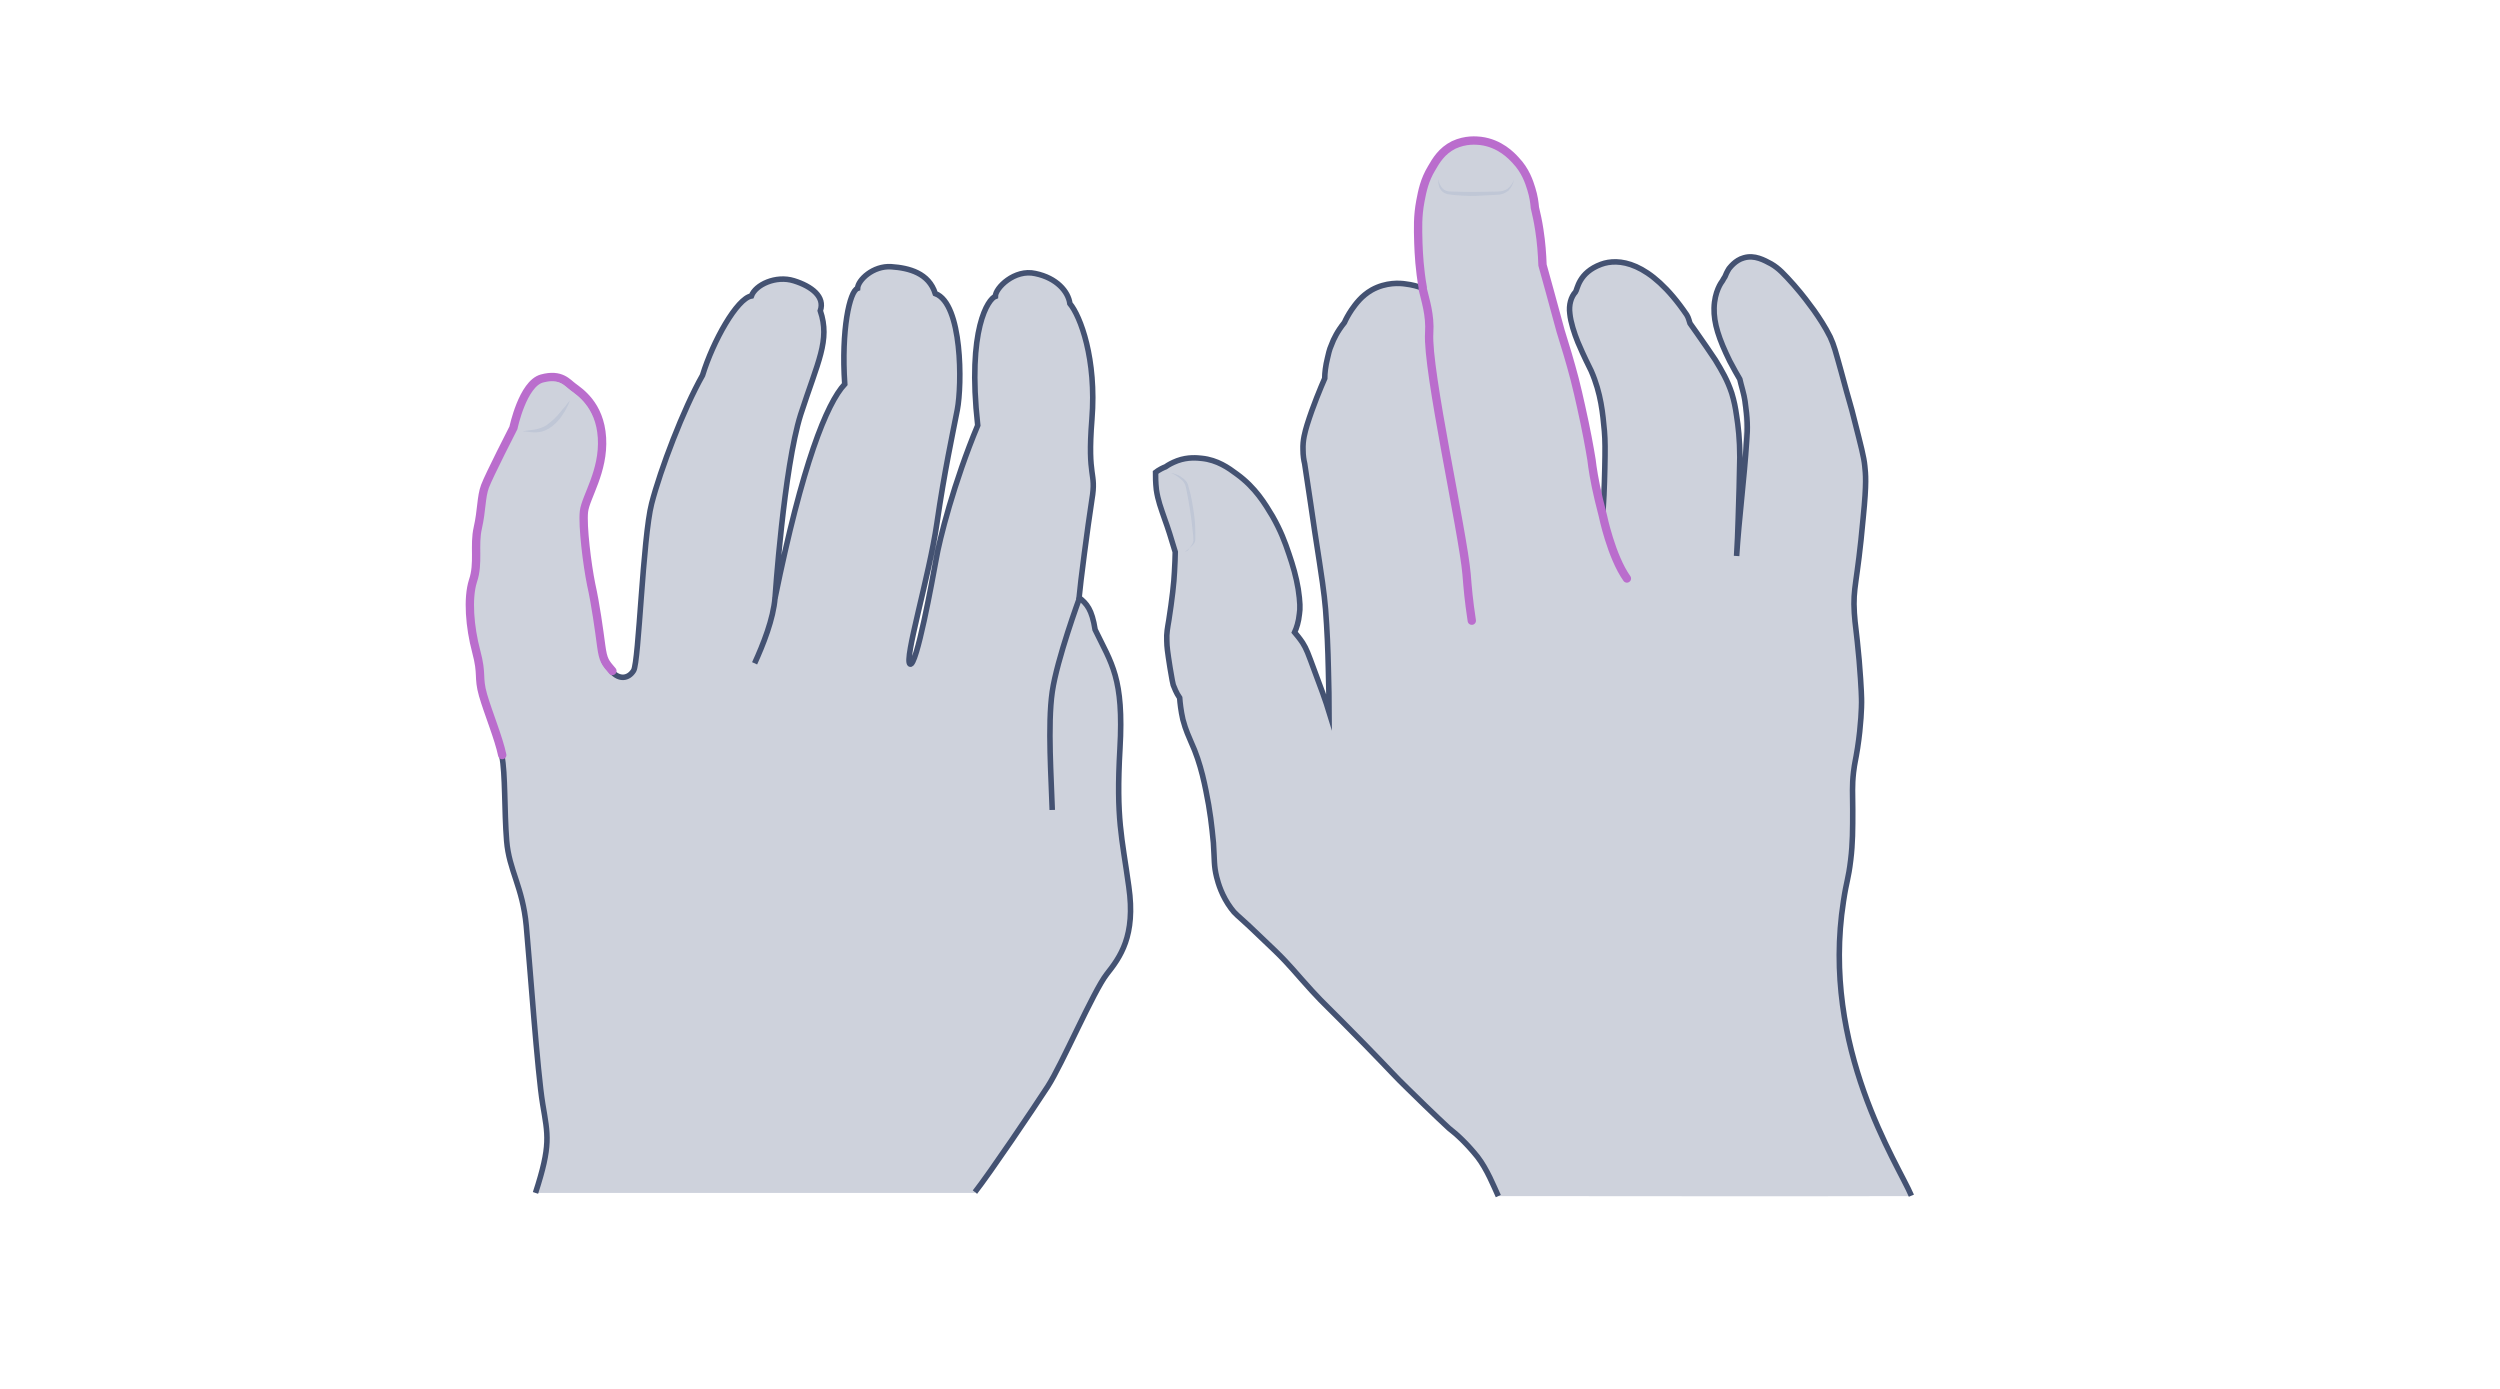
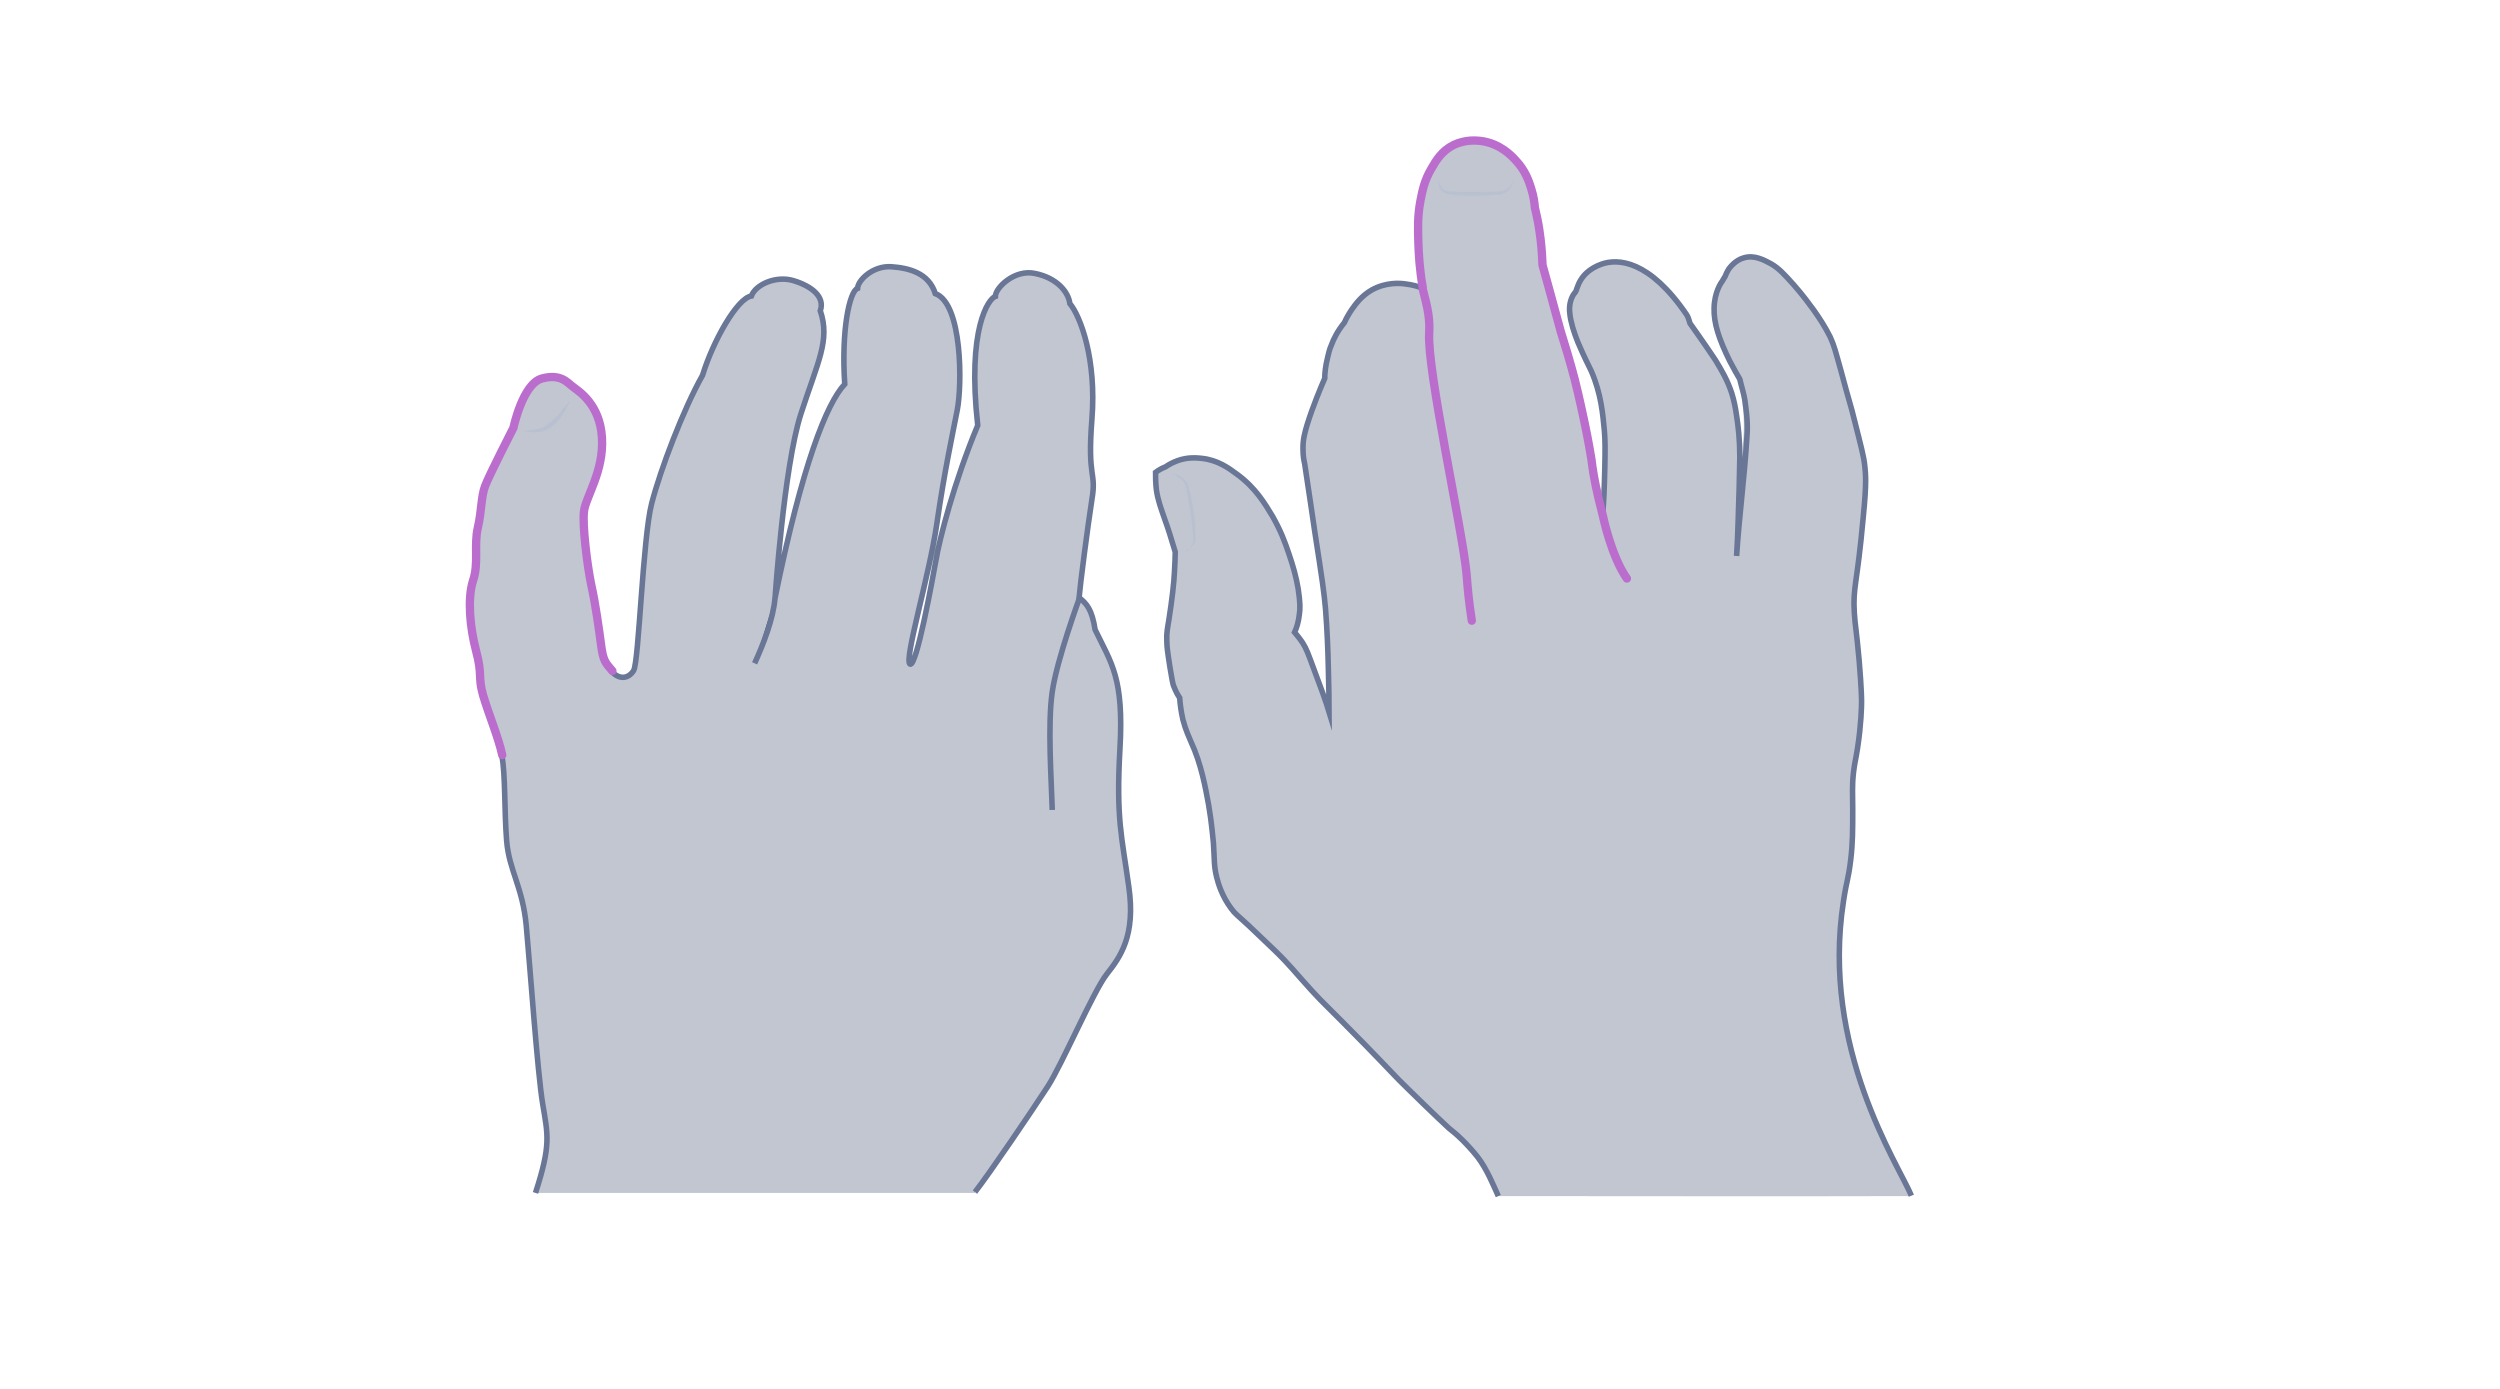
<svg xmlns="http://www.w3.org/2000/svg" width="900" height="500" viewBox="0 0 900 500" fill="none">
-   <path opacity="0.33" d="M350.977 429.161C356.313 422.383 372.176 398.876 377.224 391.088C382.271 383.301 393.664 356.765 398.423 350.708C403.182 344.651 408.951 337.008 406.355 319.125C403.904 301.243 401.74 295.042 403.183 269.516C404.625 243.99 400.154 238.942 394.241 226.684C393.087 219.329 391.213 217.31 388.473 215.147C388.905 210.099 391.501 190.053 393.087 179.814C394.818 169.575 391.357 172.748 393.087 150.971C394.818 129.195 388.905 113.764 385.156 109.293C384.579 104.967 380.397 100.063 372.753 98.477C365.254 96.746 358.332 103.669 358.332 106.697C355.88 107.563 348.093 118.234 351.986 153.134C343.478 173.469 338.142 194.38 336.988 201.446C335.69 208.513 329.921 240.384 327.614 239.086C325.307 237.788 334.536 207.359 337.276 188.467C340.016 169.575 342.901 156.451 344.631 147.51C346.362 138.569 346.506 109.293 336.7 105.688C334.392 98.333 327.326 96.458 320.836 96.025C314.346 95.593 308.866 100.784 308.722 103.813C305.838 104.823 302.809 118.811 304.107 138.28C297.617 145.203 288.82 167.123 279.014 215.291C279.014 215.291 282.186 168.421 288.243 149.241C294.445 130.06 298.915 122.561 295.31 111.889C297.041 106.842 292.281 103.092 285.792 101.073C279.302 99.054 271.947 102.515 270.505 106.553C265.313 107.418 256.66 122.849 252.911 135.108C245.989 147.366 237.768 168.998 234.596 181.256C231.423 193.514 229.981 238.365 228.106 241.394C226.231 244.422 222.914 244.711 220.318 241.826C217.723 238.942 217.001 238.077 216.28 232.741C215.559 227.261 214.261 217.743 212.675 210.676C211.233 203.609 209.502 189.621 210.079 184.429C210.656 179.237 217.29 170.007 216.569 157.893C215.848 145.779 208.204 141.165 206.185 139.578C204.166 138.136 201.859 134.675 194.937 136.55C188.014 138.425 184.697 154.288 184.697 154.288C184.697 154.288 175.9 171.45 174.458 175.343C173.016 179.237 173.304 183.996 171.862 190.342C170.42 196.687 172.295 203.033 170.132 209.378C168.113 215.724 168.978 226.107 171.285 234.76C173.593 243.413 171.862 243.845 173.737 250.479C175.612 256.969 179.361 265.91 180.659 272.111C181.957 278.313 181.525 292.013 182.39 302.685C183.255 313.357 188.159 319.27 189.456 333.258C190.754 347.247 193.494 386.185 195.369 397.434C197.244 408.683 198.398 412.144 192.773 429.45H350.977V429.161Z" fill="#697695" />
-   <path d="M350.977 429.161C356.313 422.383 372.176 398.876 377.224 391.088C382.271 383.301 393.664 356.765 398.423 350.708C403.182 344.651 408.951 337.008 406.355 319.125C403.904 301.243 401.74 295.042 403.183 269.516C404.625 243.99 400.154 238.942 394.241 226.684C393.087 219.329 391.213 217.31 388.473 215.147C388.905 210.099 391.501 190.053 393.087 179.814C394.818 169.575 391.357 172.748 393.087 150.971C394.818 129.195 388.905 113.764 385.156 109.293C384.579 104.967 380.397 100.063 372.753 98.477C365.254 96.746 358.332 103.669 358.332 106.697C355.88 107.563 348.093 118.234 351.986 153.134C343.478 173.469 338.142 194.38 336.988 201.446C335.69 208.513 329.921 240.384 327.614 239.086C325.307 237.788 334.536 207.359 337.276 188.467C340.016 169.575 342.901 156.451 344.631 147.51C346.362 138.569 346.506 109.293 336.7 105.688C334.392 98.333 327.326 96.458 320.836 96.025C314.346 95.593 308.866 100.784 308.722 103.813C305.838 104.823 302.809 118.811 304.107 138.28C297.617 145.203 288.82 167.123 279.014 215.291C279.014 215.291 282.186 168.421 288.243 149.241C294.445 130.06 298.915 122.561 295.31 111.889C297.041 106.842 292.281 103.092 285.792 101.073C279.302 99.054 271.947 102.515 270.505 106.553C265.313 107.418 256.66 122.849 252.911 135.108C245.989 147.366 237.768 168.998 234.596 181.256C231.423 193.514 229.981 238.365 228.106 241.394C226.231 244.422 222.914 244.711 220.318 241.826C217.723 238.942 217.001 238.077 216.28 232.741C215.559 227.261 214.261 217.743 212.675 210.676C211.233 203.609 209.502 189.621 210.079 184.429C210.656 179.237 217.29 170.007 216.569 157.893C215.848 145.779 208.204 141.165 206.185 139.578C204.166 138.136 201.859 134.675 194.937 136.55C188.014 138.425 184.697 154.288 184.697 154.288C184.697 154.288 175.9 171.45 174.458 175.343C173.016 179.237 173.304 183.996 171.862 190.342C170.42 196.687 172.295 203.033 170.132 209.378C168.113 215.724 168.978 226.107 171.285 234.76C173.593 243.413 171.862 243.845 173.737 250.479C175.612 256.969 179.361 265.91 180.659 272.111C181.957 278.313 181.525 292.013 182.39 302.685C183.255 313.357 188.159 319.27 189.456 333.258C190.754 347.247 193.494 386.185 195.369 397.434C197.244 408.683 198.398 412.144 192.773 429.45" stroke="#445272" stroke-width="2" stroke-miterlimit="10" />
+   <path opacity="0.33" d="M350.977 429.161C356.313 422.383 372.176 398.876 377.224 391.088C382.271 383.301 393.664 356.765 398.423 350.708C403.182 344.651 408.951 337.008 406.355 319.125C403.904 301.243 401.74 295.042 403.183 269.516C404.625 243.99 400.154 238.942 394.241 226.684C393.087 219.329 391.213 217.31 388.473 215.147C388.905 210.099 391.501 190.053 393.087 179.814C394.818 169.575 391.357 172.748 393.087 150.971C394.818 129.195 388.905 113.764 385.156 109.293C384.579 104.967 380.397 100.063 372.753 98.477C365.254 96.746 358.332 103.669 358.332 106.697C355.88 107.563 348.093 118.234 351.986 153.134C343.478 173.469 338.142 194.38 336.988 201.446C335.69 208.513 329.921 240.384 327.614 239.086C325.307 237.788 334.536 207.359 337.276 188.467C340.016 169.575 342.901 156.451 344.631 147.51C346.362 138.569 346.506 109.293 336.7 105.688C334.392 98.333 327.326 96.458 320.836 96.025C314.346 95.593 308.866 100.784 308.722 103.813C305.838 104.823 302.809 118.811 304.107 138.28C297.617 145.203 288.82 167.123 279.014 215.291C279.014 215.291 282.186 168.421 288.243 149.241C294.445 130.06 298.915 122.561 295.31 111.889C297.041 106.842 292.281 103.092 285.792 101.073C279.302 99.054 271.947 102.515 270.505 106.553C265.313 107.418 256.66 122.849 252.911 135.108C245.989 147.366 237.768 168.998 234.596 181.256C231.423 193.514 229.981 238.365 228.106 241.394C226.231 244.422 222.914 244.711 220.318 241.826C217.723 238.942 217.001 238.077 216.28 232.741C215.559 227.261 214.261 217.743 212.675 210.676C211.233 203.609 209.502 189.621 210.079 184.429C210.656 179.237 217.29 170.007 216.569 157.893C215.848 145.779 208.204 141.165 206.185 139.578C204.166 138.136 201.859 134.675 194.937 136.55C188.014 138.425 184.697 154.288 184.697 154.288C184.697 154.288 175.9 171.45 174.458 175.343C173.016 179.237 173.304 183.996 171.862 190.342C170.42 196.687 172.295 203.033 170.132 209.378C168.113 215.724 168.978 226.107 171.285 234.76C173.593 243.413 171.862 243.845 173.737 250.479C175.612 256.969 179.361 265.91 180.659 272.111C181.957 278.313 181.525 292.013 182.39 302.685C183.255 313.357 188.159 319.27 189.456 333.258C190.754 347.247 193.494 386.185 195.369 397.434C197.244 408.683 198.398 412.144 192.773 429.45H350.977V429.161Z" fill="#445272" />
+   <path d="M350.977 429.161C356.313 422.383 372.176 398.876 377.224 391.088C382.271 383.301 393.664 356.765 398.423 350.708C403.182 344.651 408.951 337.008 406.355 319.125C403.904 301.243 401.74 295.042 403.183 269.516C404.625 243.99 400.154 238.942 394.241 226.684C393.087 219.329 391.213 217.31 388.473 215.147C388.905 210.099 391.501 190.053 393.087 179.814C394.818 169.575 391.357 172.748 393.087 150.971C394.818 129.195 388.905 113.764 385.156 109.293C384.579 104.967 380.397 100.063 372.753 98.477C365.254 96.746 358.332 103.669 358.332 106.697C355.88 107.563 348.093 118.234 351.986 153.134C343.478 173.469 338.142 194.38 336.988 201.446C335.69 208.513 329.921 240.384 327.614 239.086C325.307 237.788 334.536 207.359 337.276 188.467C340.016 169.575 342.901 156.451 344.631 147.51C346.362 138.569 346.506 109.293 336.7 105.688C334.392 98.333 327.326 96.458 320.836 96.025C314.346 95.593 308.866 100.784 308.722 103.813C305.838 104.823 302.809 118.811 304.107 138.28C297.617 145.203 288.82 167.123 279.014 215.291C279.014 215.291 282.186 168.421 288.243 149.241C294.445 130.06 298.915 122.561 295.31 111.889C297.041 106.842 292.281 103.092 285.792 101.073C279.302 99.054 271.947 102.515 270.505 106.553C265.313 107.418 256.66 122.849 252.911 135.108C245.989 147.366 237.768 168.998 234.596 181.256C231.423 193.514 229.981 238.365 228.106 241.394C226.231 244.422 222.914 244.711 220.318 241.826C217.723 238.942 217.001 238.077 216.28 232.741C215.559 227.261 214.261 217.743 212.675 210.676C211.233 203.609 209.502 189.621 210.079 184.429C210.656 179.237 217.29 170.007 216.569 157.893C215.848 145.779 208.204 141.165 206.185 139.578C204.166 138.136 201.859 134.675 194.937 136.55C188.014 138.425 184.697 154.288 184.697 154.288C184.697 154.288 175.9 171.45 174.458 175.343C173.016 179.237 173.304 183.996 171.862 190.342C170.42 196.687 172.295 203.033 170.132 209.378C168.113 215.724 168.978 226.107 171.285 234.76C173.593 243.413 171.862 243.845 173.737 250.479C175.612 256.969 179.361 265.91 180.659 272.111C181.957 278.313 181.525 292.013 182.39 302.685C183.255 313.357 188.159 319.27 189.456 333.258C190.754 347.247 193.494 386.185 195.369 397.434C197.244 408.683 198.398 412.144 192.773 429.45" stroke="#697695" stroke-width="2" stroke-miterlimit="10" />
  <path d="M220.462 241.539C217.866 238.511 217.145 237.789 216.424 232.454C215.703 226.973 214.405 217.455 212.819 210.389C211.376 203.322 209.646 189.333 210.223 184.142C210.8 178.95 217.433 169.72 216.712 157.606C215.991 145.492 208.348 140.877 206.329 139.291C204.31 137.849 202.002 134.388 195.08 136.262C188.158 138.137 184.841 154.001 184.841 154.001C184.841 154.001 176.044 171.162 174.602 175.056C173.16 178.95 173.448 183.709 172.006 190.054C170.564 196.4 172.438 202.745 170.275 209.091C168.256 215.436 169.122 225.82 171.429 234.473C173.736 243.125 172.006 243.558 173.881 250.192C175.755 256.682 179.505 265.623 180.803 271.824" stroke="#BA6DCD" stroke-width="3" stroke-miterlimit="10" stroke-linecap="round" />
  <g opacity="0.5">
    <path d="M188.159 155.298C189.89 154.865 191.765 154.865 193.495 154.433C195.226 154 196.668 153.279 197.966 152.125C199.264 151.116 200.562 149.818 201.715 148.376C202.292 147.655 202.869 146.933 203.446 146.357C204.023 145.636 204.455 144.914 205.176 144.193C204.888 145.059 204.455 145.924 204.023 146.789C203.59 147.655 203.157 148.376 202.581 149.241C201.571 150.827 200.273 152.269 198.831 153.423C197.389 154.577 195.514 155.442 193.639 155.586C191.765 155.875 190.034 155.298 188.159 155.298Z" fill="#B1BBD0" />
  </g>
-   <path d="M378.81 291.581C378.522 280.909 377.079 261.007 378.81 249.037C380.541 237.212 388.617 215.291 388.617 215.291" stroke="#445272" stroke-width="2" stroke-miterlimit="10" />
-   <path d="M271.658 238.798C274.687 232.164 278.436 222.79 279.013 215.146" stroke="#445272" stroke-width="2" stroke-miterlimit="10" />
-   <path opacity="0.33" d="M539.392 430.596C537.801 427.124 535.342 420.904 531.87 416.419C528.254 411.935 524.637 408.463 521.6 406.149C521.6 406.149 516.392 401.375 506.7 391.828C501.637 386.909 502.216 387.199 491.222 375.915C476.611 361.016 477.335 362.173 472.272 356.676C466.196 350.022 464.605 347.707 459.108 342.355C452.02 335.556 449.705 333.386 449.705 333.386C445.51 329.481 444.642 329.047 443.196 327.021C439.868 322.537 438.567 318.053 437.988 315.738C436.975 311.543 437.265 310.096 436.831 303.442C436.686 302.43 436.252 296.354 435.095 289.7C433.937 283.48 432.491 275.089 428.73 266.989C428.151 265.542 426.849 262.938 425.837 259.033C425.113 255.85 424.824 253.102 424.679 251.221C423.378 249.341 422.799 247.605 422.365 246.592C422.076 245.579 422.076 245.29 421.208 240.372C420.774 237.334 420.774 237.479 420.629 236.611C420.484 235.598 420.05 232.85 420.05 230.68C419.906 227.931 420.34 225.906 420.774 223.302C421.931 215.925 422.654 209.56 422.799 205.943C422.944 203.05 423.088 200.591 423.088 198.711C421.642 193.792 420.34 189.742 419.327 186.993C417.881 182.798 416.868 180.194 416.289 176.289C416 173.685 416 171.66 416 170.068C416.579 169.634 417.157 169.2 418.025 168.766C418.604 168.477 419.182 168.188 419.616 168.043C420.629 167.32 421.931 166.597 423.811 165.873C427.717 164.427 431.189 164.861 432.636 165.005C438.277 165.584 442.328 168.477 445.221 170.647C452.02 175.565 455.491 181.496 458.095 185.836C460.988 190.899 462.58 195.094 464.026 199.434C465.473 203.629 466.63 207.679 467.353 212.019C468.077 216.793 468.077 219.252 467.787 220.988C467.498 223.881 466.775 226.051 466.051 227.642C466.775 228.51 467.787 229.667 468.945 231.403C470.391 233.718 470.825 235.019 473.284 241.674C475.02 246.447 475.02 246.447 476.177 249.485C477.19 252.234 477.913 254.548 478.492 256.429C478.492 252.523 478.347 247.026 478.203 240.661C478.058 233.862 477.769 226.774 477.19 219.252C476.611 212.887 476.177 209.849 473.284 191.188C472.561 185.981 471.259 177.591 469.668 166.886C469.378 165.729 469.089 163.993 469.089 161.968C468.945 158.351 469.812 155.458 470.536 152.999C472.706 146.055 475.454 139.546 476.901 136.219C476.901 134.338 477.19 131.734 477.913 128.841C478.203 127.684 478.492 125.948 479.36 124.067C480.083 122.042 481.53 119.149 483.989 116.111C484.567 114.809 485.435 113.218 486.593 111.482C488.039 109.457 490.064 106.564 493.826 104.394C499.033 101.501 504.096 101.935 505.977 102.224C508.436 102.514 510.461 103.092 511.908 103.671C510.895 97.161 510.461 91.664 510.316 87.614C510.172 82.117 510.027 77.922 511.04 72.57C511.763 68.953 512.486 65.047 515.09 60.708C516.681 57.959 518.851 54.487 523.046 52.318C527.241 50.292 531.292 50.726 532.738 50.871C539.682 51.739 543.877 56.223 545.323 57.815C548.94 61.72 550.242 65.915 550.965 68.085C551.833 70.834 552.122 73.148 552.267 74.884C552.846 77.343 553.424 80.092 553.858 82.84C554.581 87.469 554.871 91.664 555.015 95.57C555.883 98.752 556.751 101.79 557.619 104.973C558.921 109.746 560.223 114.52 561.525 119.294C563.261 124.791 564.997 130.577 566.588 136.653C567.456 139.98 568.179 143.307 568.903 146.489C570.783 154.735 571.94 161.244 572.664 165.729C573.098 168.333 573.821 173.251 575.267 179.905C575.846 182.364 576.28 184.245 576.714 185.691C577.003 181.641 577.293 175.855 577.437 168.622C577.582 162.112 577.582 158.785 577.293 155.313C576.714 149.238 576.135 141.86 572.519 133.615C571.217 130.866 570.349 129.42 567.745 123.344C566.443 120.162 565.141 116.111 564.852 113.074C564.418 109.891 565.286 106.998 566.877 105.262C567.601 104.394 567.89 98.319 576.135 95.281C582.066 93.111 593.494 93.689 606.947 113.507C607.671 114.665 607.815 115.822 608.105 116.545C608.683 117.413 609.551 118.57 610.564 120.017C613.312 123.923 615.193 126.671 617.218 129.709C619.677 133.759 621.558 136.942 623.149 141.716C624.017 144.609 624.451 146.779 624.885 149.816C625.463 153.433 626.042 158.496 626.042 164.716C625.897 172.094 625.753 179.471 625.463 186.993C625.319 191.478 625.174 195.962 624.885 200.302C625.753 186.704 626.621 173.106 627.489 159.508C627.923 154.735 627.923 149.238 627.055 143.018C626.765 140.703 626.331 138.678 625.897 136.653C625.03 135.206 623.728 132.892 622.281 130.143C618.375 122.187 616.495 116.545 616.639 111.048C616.784 105.117 619.243 101.79 619.677 101.212C619.966 100.633 620.256 100.199 620.545 99.765C620.834 99.042 621.268 98.029 621.992 96.872C622.281 96.583 624.162 93.834 627.344 92.966C631.25 91.809 634.722 93.834 637.181 95.136C639.929 96.727 641.81 98.752 645.426 102.803C648.609 106.419 650.923 109.602 652.514 111.772C654.54 114.665 656.565 117.703 658.445 121.464C659.892 124.646 660.326 126.527 662.351 133.759C665.823 146.779 665.534 144.753 667.269 151.842C669.439 160.376 670.597 164.716 670.886 167.899C671.175 170.792 671.609 173.685 670.307 186.559C668.137 210.717 666.546 211.296 667.125 220.843C667.414 225.472 667.848 226.629 668.861 237.913C669.729 248.473 669.729 251.8 669.729 252.957C669.729 254.403 669.584 261.058 668.282 269.448C667.559 274.077 667.269 274.511 666.835 278.127C666.257 283.19 666.546 285.794 666.546 291.436C666.546 298.813 666.546 303.732 665.823 309.663C664.955 316.895 664.376 316.895 663.219 324.562C654.974 377.507 682.892 419.168 687.666 430.596C638.627 430.74 589.01 430.596 539.392 430.596Z" fill="#697695" />
+   <path d="M378.81 291.581C378.522 280.909 377.079 261.007 378.81 249.037C380.541 237.212 388.617 215.291 388.617 215.291" stroke="#697695" stroke-width="2" stroke-miterlimit="10" />
+   <path d="M271.658 238.798C274.687 232.164 278.436 222.79 279.013 215.146Z" fill="#445272" />
+   <path d="M271.658 238.798C274.687 232.164 278.436 222.79 279.013 215.146" stroke="#697695" stroke-width="2" stroke-miterlimit="10" />
+   <path opacity="0.33" d="M539.392 430.596C537.801 427.124 535.342 420.904 531.87 416.419C528.254 411.935 524.637 408.463 521.6 406.149C521.6 406.149 516.392 401.375 506.7 391.828C501.637 386.909 502.216 387.199 491.222 375.915C476.611 361.016 477.335 362.173 472.272 356.676C466.196 350.022 464.605 347.707 459.108 342.355C452.02 335.556 449.705 333.386 449.705 333.386C445.51 329.481 444.642 329.047 443.196 327.021C439.868 322.537 438.567 318.053 437.988 315.738C436.975 311.543 437.265 310.096 436.831 303.442C436.686 302.43 436.252 296.354 435.095 289.7C433.937 283.48 432.491 275.089 428.73 266.989C428.151 265.542 426.849 262.938 425.837 259.033C425.113 255.85 424.824 253.102 424.679 251.221C423.378 249.341 422.799 247.605 422.365 246.592C422.076 245.579 422.076 245.29 421.208 240.372C420.774 237.334 420.774 237.479 420.629 236.611C420.484 235.598 420.05 232.85 420.05 230.68C419.906 227.931 420.34 225.906 420.774 223.302C421.931 215.925 422.654 209.56 422.799 205.943C422.944 203.05 423.088 200.591 423.088 198.711C421.642 193.792 420.34 189.742 419.327 186.993C417.881 182.798 416.868 180.194 416.289 176.289C416 173.685 416 171.66 416 170.068C416.579 169.634 417.157 169.2 418.025 168.766C418.604 168.477 419.182 168.188 419.616 168.043C420.629 167.32 421.931 166.597 423.811 165.873C427.717 164.427 431.189 164.861 432.636 165.005C438.277 165.584 442.328 168.477 445.221 170.647C452.02 175.565 455.491 181.496 458.095 185.836C460.988 190.899 462.58 195.094 464.026 199.434C465.473 203.629 466.63 207.679 467.353 212.019C468.077 216.793 468.077 219.252 467.787 220.988C467.498 223.881 466.775 226.051 466.051 227.642C466.775 228.51 467.787 229.667 468.945 231.403C470.391 233.718 470.825 235.019 473.284 241.674C475.02 246.447 475.02 246.447 476.177 249.485C477.19 252.234 477.913 254.548 478.492 256.429C478.492 252.523 478.347 247.026 478.203 240.661C478.058 233.862 477.769 226.774 477.19 219.252C476.611 212.887 476.177 209.849 473.284 191.188C472.561 185.981 471.259 177.591 469.668 166.886C469.378 165.729 469.089 163.993 469.089 161.968C468.945 158.351 469.812 155.458 470.536 152.999C472.706 146.055 475.454 139.546 476.901 136.219C476.901 134.338 477.19 131.734 477.913 128.841C478.203 127.684 478.492 125.948 479.36 124.067C480.083 122.042 481.53 119.149 483.989 116.111C484.567 114.809 485.435 113.218 486.593 111.482C488.039 109.457 490.064 106.564 493.826 104.394C499.033 101.501 504.096 101.935 505.977 102.224C508.436 102.514 510.461 103.092 511.908 103.671C510.895 97.161 510.461 91.664 510.316 87.614C510.172 82.117 510.027 77.922 511.04 72.57C511.763 68.953 512.486 65.047 515.09 60.708C516.681 57.959 518.851 54.487 523.046 52.318C527.241 50.292 531.292 50.726 532.738 50.871C539.682 51.739 543.877 56.223 545.323 57.815C548.94 61.72 550.242 65.915 550.965 68.085C551.833 70.834 552.122 73.148 552.267 74.884C552.846 77.343 553.424 80.092 553.858 82.84C554.581 87.469 554.871 91.664 555.015 95.57C555.883 98.752 556.751 101.79 557.619 104.973C558.921 109.746 560.223 114.52 561.525 119.294C563.261 124.791 564.997 130.577 566.588 136.653C567.456 139.98 568.179 143.307 568.903 146.489C570.783 154.735 571.94 161.244 572.664 165.729C573.098 168.333 573.821 173.251 575.267 179.905C575.846 182.364 576.28 184.245 576.714 185.691C577.003 181.641 577.293 175.855 577.437 168.622C577.582 162.112 577.582 158.785 577.293 155.313C576.714 149.238 576.135 141.86 572.519 133.615C571.217 130.866 570.349 129.42 567.745 123.344C566.443 120.162 565.141 116.111 564.852 113.074C564.418 109.891 565.286 106.998 566.877 105.262C567.601 104.394 567.89 98.319 576.135 95.281C582.066 93.111 593.494 93.689 606.947 113.507C607.671 114.665 607.815 115.822 608.105 116.545C608.683 117.413 609.551 118.57 610.564 120.017C613.312 123.923 615.193 126.671 617.218 129.709C619.677 133.759 621.558 136.942 623.149 141.716C624.017 144.609 624.451 146.779 624.885 149.816C625.463 153.433 626.042 158.496 626.042 164.716C625.897 172.094 625.753 179.471 625.463 186.993C625.319 191.478 625.174 195.962 624.885 200.302C625.753 186.704 626.621 173.106 627.489 159.508C627.923 154.735 627.923 149.238 627.055 143.018C626.765 140.703 626.331 138.678 625.897 136.653C625.03 135.206 623.728 132.892 622.281 130.143C618.375 122.187 616.495 116.545 616.639 111.048C616.784 105.117 619.243 101.79 619.677 101.212C619.966 100.633 620.256 100.199 620.545 99.765C620.834 99.042 621.268 98.029 621.992 96.872C622.281 96.583 624.162 93.834 627.344 92.966C631.25 91.809 634.722 93.834 637.181 95.136C639.929 96.727 641.81 98.752 645.426 102.803C648.609 106.419 650.923 109.602 652.514 111.772C654.54 114.665 656.565 117.703 658.445 121.464C659.892 124.646 660.326 126.527 662.351 133.759C665.823 146.779 665.534 144.753 667.269 151.842C669.439 160.376 670.597 164.716 670.886 167.899C671.175 170.792 671.609 173.685 670.307 186.559C668.137 210.717 666.546 211.296 667.125 220.843C667.414 225.472 667.848 226.629 668.861 237.913C669.729 248.473 669.729 251.8 669.729 252.957C669.729 254.403 669.584 261.058 668.282 269.448C667.559 274.077 667.269 274.511 666.835 278.127C666.257 283.19 666.546 285.794 666.546 291.436C666.546 298.813 666.546 303.732 665.823 309.663C664.955 316.895 664.376 316.895 663.219 324.562C654.974 377.507 682.892 419.168 687.666 430.596C638.627 430.74 589.01 430.596 539.392 430.596Z" fill="#445272" />
  <g opacity="0.5">
    <path d="M517.693 64.469C517.983 65.771 518.561 67.073 519.429 67.941C519.863 68.374 520.442 68.664 521.02 68.808C521.599 68.953 522.178 68.953 522.901 68.953C525.65 69.098 528.253 69.098 531.002 69.098C533.75 69.098 536.499 68.953 539.103 68.953C540.405 68.953 541.706 68.664 542.719 67.941C543.732 67.217 544.455 66.06 545.034 64.758C544.744 66.06 544.166 67.362 543.153 68.519C542.574 68.953 541.996 69.387 541.272 69.676C540.549 69.966 539.826 70.11 539.103 70.11C536.354 70.255 533.606 70.4 530.857 70.544C528.109 70.544 525.36 70.4 522.612 70.11L521.599 69.966C521.165 69.966 520.876 69.821 520.442 69.676C519.719 69.387 519.14 68.953 518.706 68.374C517.983 67.362 517.693 65.915 517.693 64.469Z" fill="#B1BBD0" />
  </g>
-   <path d="M539.392 430.596C537.801 427.124 535.342 420.904 531.87 416.42C528.254 411.935 524.637 408.464 521.6 406.149C521.6 406.149 516.392 401.375 506.7 391.828C501.637 386.91 502.216 387.199 491.222 375.916C476.611 361.016 477.335 362.173 472.272 356.676C466.196 350.022 464.605 347.708 459.108 342.355C452.02 335.556 449.705 333.387 449.705 333.387C445.51 329.481 444.642 329.047 443.196 327.022C439.868 322.537 438.567 318.053 437.988 315.738C436.975 311.543 437.265 310.097 436.831 303.443C436.686 302.43 436.252 296.354 435.095 289.7C433.937 283.48 432.491 275.09 428.73 266.989C428.151 265.542 426.849 262.939 425.837 259.033C425.113 255.85 424.824 253.102 424.679 251.221C423.378 249.341 422.799 247.605 422.365 246.592C422.076 245.58 422.076 245.29 421.208 240.372C420.774 237.334 420.774 237.479 420.629 236.611C420.484 235.598 420.05 232.85 420.05 230.68C419.906 227.932 420.34 225.906 420.774 223.303C421.931 215.925 422.654 209.56 422.799 205.944C422.944 203.051 423.088 200.591 423.088 198.711C421.642 193.793 420.34 189.742 419.327 186.994C417.881 182.799 416.868 180.195 416.289 176.289C416 173.685 416 171.66 416 170.069C416.579 169.635 417.157 169.201 418.025 168.767C418.604 168.478 419.182 168.188 419.616 168.044C420.629 167.32 421.931 166.597 423.811 165.874C427.717 164.427 431.189 164.861 432.636 165.006C438.277 165.584 442.328 168.478 445.221 170.647C452.02 175.566 455.491 181.497 458.095 185.836C460.988 190.899 462.58 195.094 464.026 199.434C465.473 203.629 466.63 207.68 467.353 212.019C468.077 216.793 468.077 219.252 467.787 220.988C467.498 223.881 466.775 226.051 466.051 227.642C466.775 228.51 467.787 229.667 468.945 231.403C470.391 233.718 470.825 235.02 473.284 241.674C475.02 246.448 475.02 246.448 476.177 249.486C477.19 252.234 477.913 254.548 478.492 256.429C478.492 252.523 478.347 247.026 478.203 240.661C478.058 233.863 477.769 226.774 477.19 219.252C476.611 212.887 476.177 209.849 473.284 191.189C472.561 185.981 471.259 177.591 469.668 166.886C469.378 165.729 469.089 163.993 469.089 161.968C468.945 158.352 469.812 155.458 470.536 152.999C472.706 146.056 475.454 139.546 476.901 136.219C476.901 134.338 477.19 131.735 477.913 128.841C478.203 127.684 478.492 125.948 479.36 124.068C480.083 122.043 481.53 119.149 483.989 116.112C484.567 114.81 485.435 113.219 486.593 111.483C488.039 109.457 490.064 106.564 493.826 104.394C499.033 101.501 504.096 101.935 505.977 102.225C508.436 102.514 510.461 103.093 511.908 103.671" stroke="#445272" stroke-width="2" stroke-miterlimit="10" />
-   <path d="M577.004 185.546C577.294 181.496 577.583 175.709 577.728 168.476C577.872 161.967 577.872 158.64 577.583 155.168C577.004 149.092 576.426 141.715 572.809 133.469C571.507 130.721 570.64 129.274 568.036 123.199C566.734 120.016 565.432 115.966 565.143 112.928C564.709 109.746 565.577 106.853 567.168 105.117C567.891 104.249 568.18 98.173 576.426 95.135C582.357 92.965 593.785 93.544 607.238 113.362C607.961 114.519 608.106 115.677 608.395 116.4C608.974 117.268 609.842 118.425 610.854 119.872C613.603 123.777 615.483 126.526 617.508 129.564C619.968 133.614 621.848 136.797 623.439 141.57C624.307 144.463 624.741 146.633 625.175 149.671C625.754 153.287 626.333 158.35 626.333 164.571C626.188 171.948 626.043 179.326 625.754 186.848C625.609 191.332 625.465 195.817 625.175 200.156C626.043 186.559 627.924 172.382 628.792 158.784C629.226 154.011 629.081 150.539 628.213 144.463C627.924 142.149 626.766 138.532 626.333 136.507C625.465 135.061 624.163 132.746 622.716 129.998C618.81 122.042 616.93 116.4 617.074 110.903C617.219 104.972 619.678 101.645 620.112 101.066C620.402 100.488 620.691 100.054 620.98 99.62C621.27 98.896 621.704 97.884 622.427 96.727C622.716 96.437 624.597 93.689 627.779 92.821C631.685 91.663 635.157 93.689 637.616 94.991C640.364 96.582 642.245 98.607 645.861 102.657C649.044 106.274 651.358 109.456 652.949 111.626C654.975 114.519 657 117.557 658.88 121.318C660.327 124.501 660.761 126.381 662.786 133.614C666.258 146.633 665.969 144.608 667.704 151.696C669.874 160.231 671.032 164.571 671.321 167.753C671.61 170.646 672.044 173.539 670.742 186.414C668.572 210.572 666.981 211.15 667.56 220.698C667.849 225.327 668.283 226.484 669.296 237.767C670.164 248.327 670.164 251.654 670.164 252.812C670.164 254.258 670.019 260.912 668.717 269.302C667.994 273.931 667.704 274.365 667.271 277.982C666.692 283.045 666.981 285.649 666.981 291.29C666.981 298.668 666.981 303.586 666.258 309.517C665.39 316.75 664.811 316.75 663.654 324.417C655.409 377.361 683.327 419.023 688.101 430.451" stroke="#445272" stroke-width="2" stroke-miterlimit="10" />
+   <path d="M539.392 430.596C537.801 427.124 535.342 420.904 531.87 416.42C528.254 411.935 524.637 408.464 521.6 406.149C521.6 406.149 516.392 401.375 506.7 391.828C501.637 386.91 502.216 387.199 491.222 375.916C476.611 361.016 477.335 362.173 472.272 356.676C466.196 350.022 464.605 347.708 459.108 342.355C452.02 335.556 449.705 333.387 449.705 333.387C445.51 329.481 444.642 329.047 443.196 327.022C439.868 322.537 438.567 318.053 437.988 315.738C436.975 311.543 437.265 310.097 436.831 303.443C436.686 302.43 436.252 296.354 435.095 289.7C433.937 283.48 432.491 275.09 428.73 266.989C428.151 265.542 426.849 262.939 425.837 259.033C425.113 255.85 424.824 253.102 424.679 251.221C423.378 249.341 422.799 247.605 422.365 246.592C422.076 245.58 422.076 245.29 421.208 240.372C420.774 237.334 420.774 237.479 420.629 236.611C420.484 235.598 420.05 232.85 420.05 230.68C419.906 227.932 420.34 225.906 420.774 223.303C421.931 215.925 422.654 209.56 422.799 205.944C422.944 203.051 423.088 200.591 423.088 198.711C421.642 193.793 420.34 189.742 419.327 186.994C417.881 182.799 416.868 180.195 416.289 176.289C416 173.685 416 171.66 416 170.069C416.579 169.635 417.157 169.201 418.025 168.767C418.604 168.478 419.182 168.188 419.616 168.044C420.629 167.32 421.931 166.597 423.811 165.874C427.717 164.427 431.189 164.861 432.636 165.006C438.277 165.584 442.328 168.478 445.221 170.647C452.02 175.566 455.491 181.497 458.095 185.836C460.988 190.899 462.58 195.094 464.026 199.434C465.473 203.629 466.63 207.68 467.353 212.019C468.077 216.793 468.077 219.252 467.787 220.988C467.498 223.881 466.775 226.051 466.051 227.642C466.775 228.51 467.787 229.667 468.945 231.403C470.391 233.718 470.825 235.02 473.284 241.674C475.02 246.448 475.02 246.448 476.177 249.486C477.19 252.234 477.913 254.548 478.492 256.429C478.492 252.523 478.347 247.026 478.203 240.661C478.058 233.863 477.769 226.774 477.19 219.252C476.611 212.887 476.177 209.849 473.284 191.189C472.561 185.981 471.259 177.591 469.668 166.886C469.378 165.729 469.089 163.993 469.089 161.968C468.945 158.352 469.812 155.458 470.536 152.999C472.706 146.056 475.454 139.546 476.901 136.219C476.901 134.338 477.19 131.735 477.913 128.841C478.203 127.684 478.492 125.948 479.36 124.068C480.083 122.043 481.53 119.149 483.989 116.112C484.567 114.81 485.435 113.219 486.593 111.483C488.039 109.457 490.064 106.564 493.826 104.394C499.033 101.501 504.096 101.935 505.977 102.225C508.436 102.514 510.461 103.093 511.908 103.671" stroke="#697695" stroke-width="2" stroke-miterlimit="10" />
+   <path d="M577.004 185.546C577.294 181.496 577.583 175.709 577.728 168.476C577.872 161.967 577.872 158.64 577.583 155.168C577.004 149.092 576.426 141.715 572.809 133.469C571.507 130.721 570.64 129.274 568.036 123.199C566.734 120.016 565.432 115.966 565.143 112.928C564.709 109.746 565.577 106.853 567.168 105.117C567.891 104.249 568.18 98.173 576.426 95.135C582.357 92.965 593.785 93.544 607.238 113.362C607.961 114.519 608.106 115.677 608.395 116.4C608.974 117.268 609.842 118.425 610.854 119.872C613.603 123.777 615.483 126.526 617.508 129.564C619.968 133.614 621.848 136.797 623.439 141.57C624.307 144.463 624.741 146.633 625.175 149.671C625.754 153.287 626.333 158.35 626.333 164.571C626.188 171.948 626.043 179.326 625.754 186.848C625.609 191.332 625.465 195.817 625.175 200.156C626.043 186.559 627.924 172.382 628.792 158.784C629.226 154.011 629.081 150.539 628.213 144.463C627.924 142.149 626.766 138.532 626.333 136.507C625.465 135.061 624.163 132.746 622.716 129.998C618.81 122.042 616.93 116.4 617.074 110.903C617.219 104.972 619.678 101.645 620.112 101.066C620.402 100.488 620.691 100.054 620.98 99.62C621.27 98.896 621.704 97.884 622.427 96.727C622.716 96.437 624.597 93.689 627.779 92.821C631.685 91.663 635.157 93.689 637.616 94.991C640.364 96.582 642.245 98.607 645.861 102.657C649.044 106.274 651.358 109.456 652.949 111.626C654.975 114.519 657 117.557 658.88 121.318C660.327 124.501 660.761 126.381 662.786 133.614C666.258 146.633 665.969 144.608 667.704 151.696C669.874 160.231 671.032 164.571 671.321 167.753C671.61 170.646 672.044 173.539 670.742 186.414C668.572 210.572 666.981 211.15 667.56 220.698C667.849 225.327 668.283 226.484 669.296 237.767C670.164 248.327 670.164 251.654 670.164 252.812C670.164 254.258 670.019 260.912 668.717 269.302C667.994 273.931 667.704 274.365 667.271 277.982C666.692 283.045 666.981 285.649 666.981 291.29C666.981 298.668 666.981 303.586 666.258 309.517C665.39 316.75 664.811 316.75 663.654 324.417C655.409 377.361 683.327 419.023 688.101 430.451" stroke="#697695" stroke-width="2" stroke-miterlimit="10" />
  <path d="M585.682 208.258C580.041 200.302 577.003 185.547 577.003 185.547C576.714 184.245 576.135 182.22 575.556 179.761C573.965 173.106 573.242 168.188 572.952 165.584C572.229 161.1 571.072 154.735 569.191 146.345C568.468 143.162 567.745 139.835 566.877 136.508C565.286 130.432 563.55 124.646 561.814 119.149C560.512 114.376 559.21 109.602 557.908 104.828C557.04 101.646 556.172 98.463 555.304 95.425C555.16 91.52 554.87 87.325 554.147 82.696C553.713 79.802 553.134 77.199 552.556 74.74C552.411 73.004 552.122 70.689 551.254 67.941C550.531 65.626 549.229 61.431 545.612 57.67C544.166 56.079 539.971 51.594 533.027 50.726C531.58 50.582 527.675 50.148 523.335 52.173C518.995 54.343 516.97 57.815 515.379 60.563C512.775 64.903 512.052 68.664 511.329 72.425C510.316 77.922 510.461 81.972 510.605 87.469C510.75 91.52 511.039 97.017 512.196 103.526V104.105C513.064 107.866 514.945 113.363 514.511 119.873C513.643 133.181 526.662 191.622 527.964 206.667C528.398 212.019 528.687 215.78 529.845 223.447" stroke="#BA6DCD" stroke-width="3" stroke-miterlimit="10" stroke-linecap="round" />
  <g opacity="0.5">
    <path d="M426.56 198.566C427.717 197.987 428.73 196.83 429.309 195.673C429.453 195.383 429.598 195.094 429.598 194.805C429.743 194.515 429.598 194.226 429.598 193.937C429.598 193.213 429.598 192.635 429.453 191.911C429.164 189.163 428.875 186.559 428.441 183.811C428.007 181.062 427.573 178.458 426.994 175.71C426.849 175.421 426.849 174.987 426.705 174.697C426.56 174.408 426.56 174.263 426.271 173.829C425.981 173.251 425.548 172.817 424.969 172.383C423.956 171.515 422.799 170.792 421.497 170.213C422.799 170.502 424.246 170.936 425.403 171.804C425.981 172.238 426.56 172.672 426.994 173.251C427.283 173.54 427.428 173.974 427.573 174.263C427.717 174.553 427.862 174.987 427.862 175.276C428.73 178.024 429.164 180.628 429.598 183.377C430.032 186.125 430.321 188.874 430.321 191.622C430.321 192.345 430.321 193.069 430.321 193.792C430.321 194.081 430.321 194.515 430.176 194.949C430.032 195.383 429.887 195.673 429.598 195.962C429.164 196.54 428.585 196.974 428.151 197.408C427.862 198.132 427.283 198.566 426.56 198.566Z" fill="#B1BBD0" />
  </g>
</svg>
